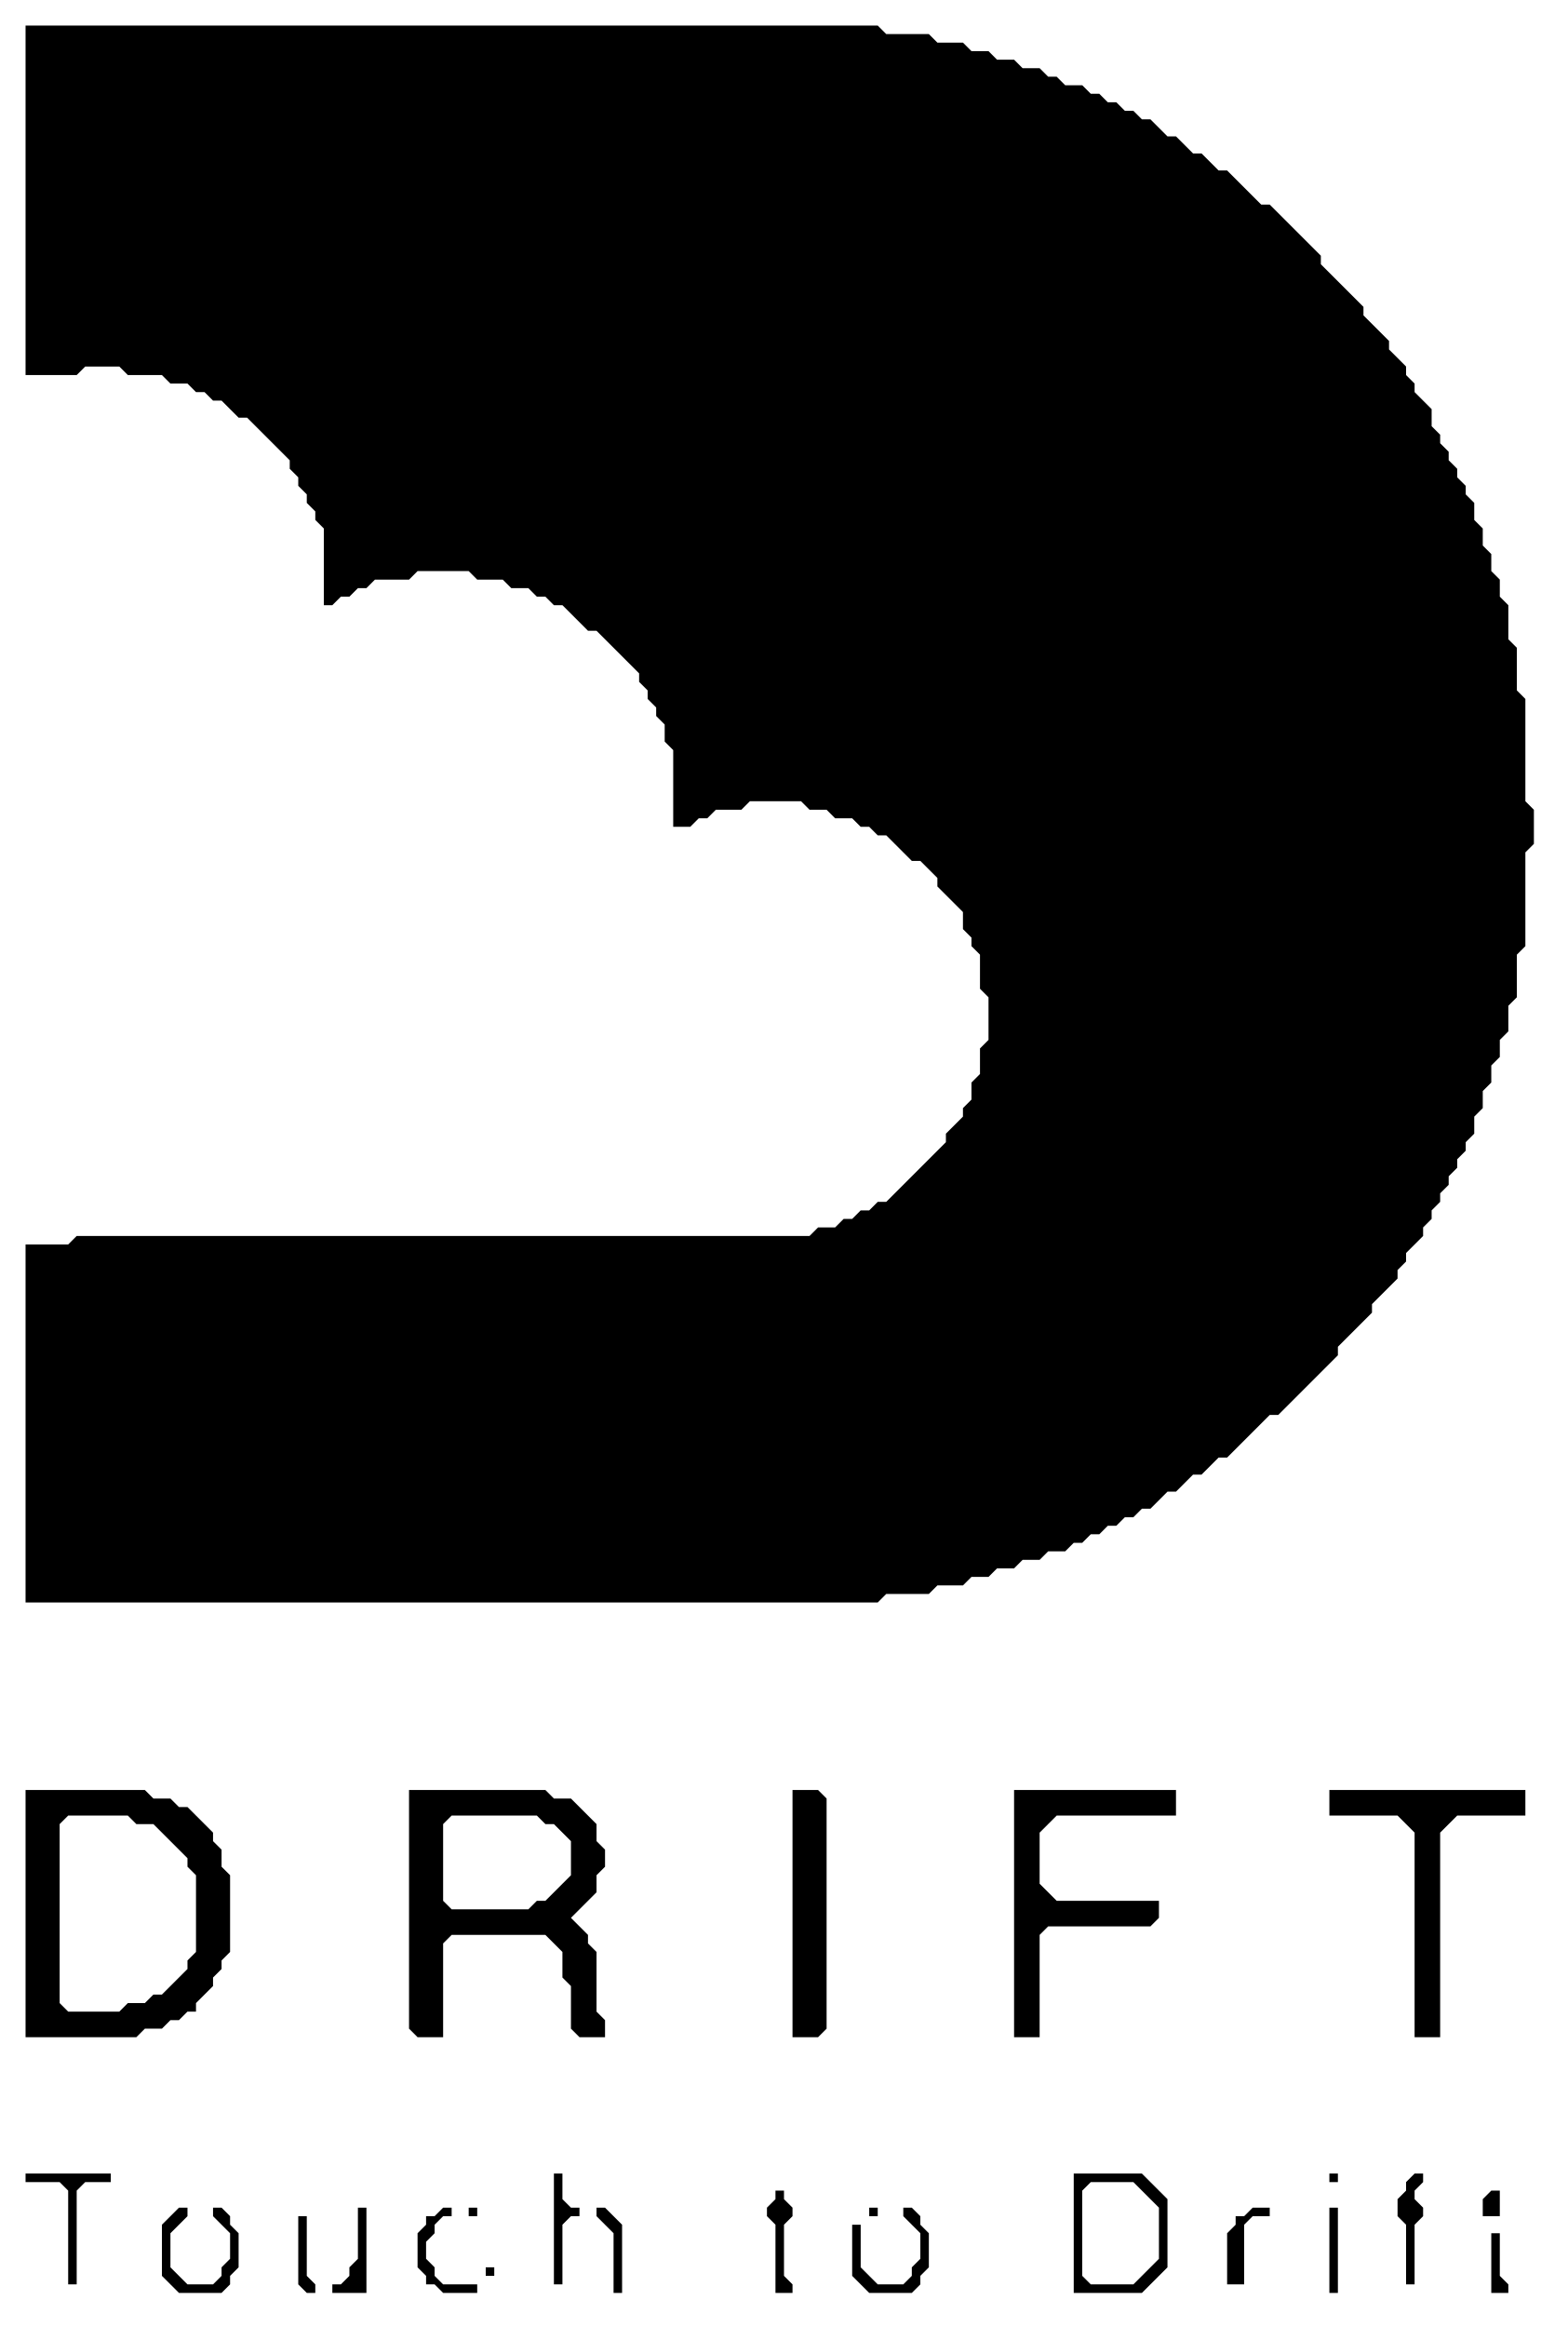
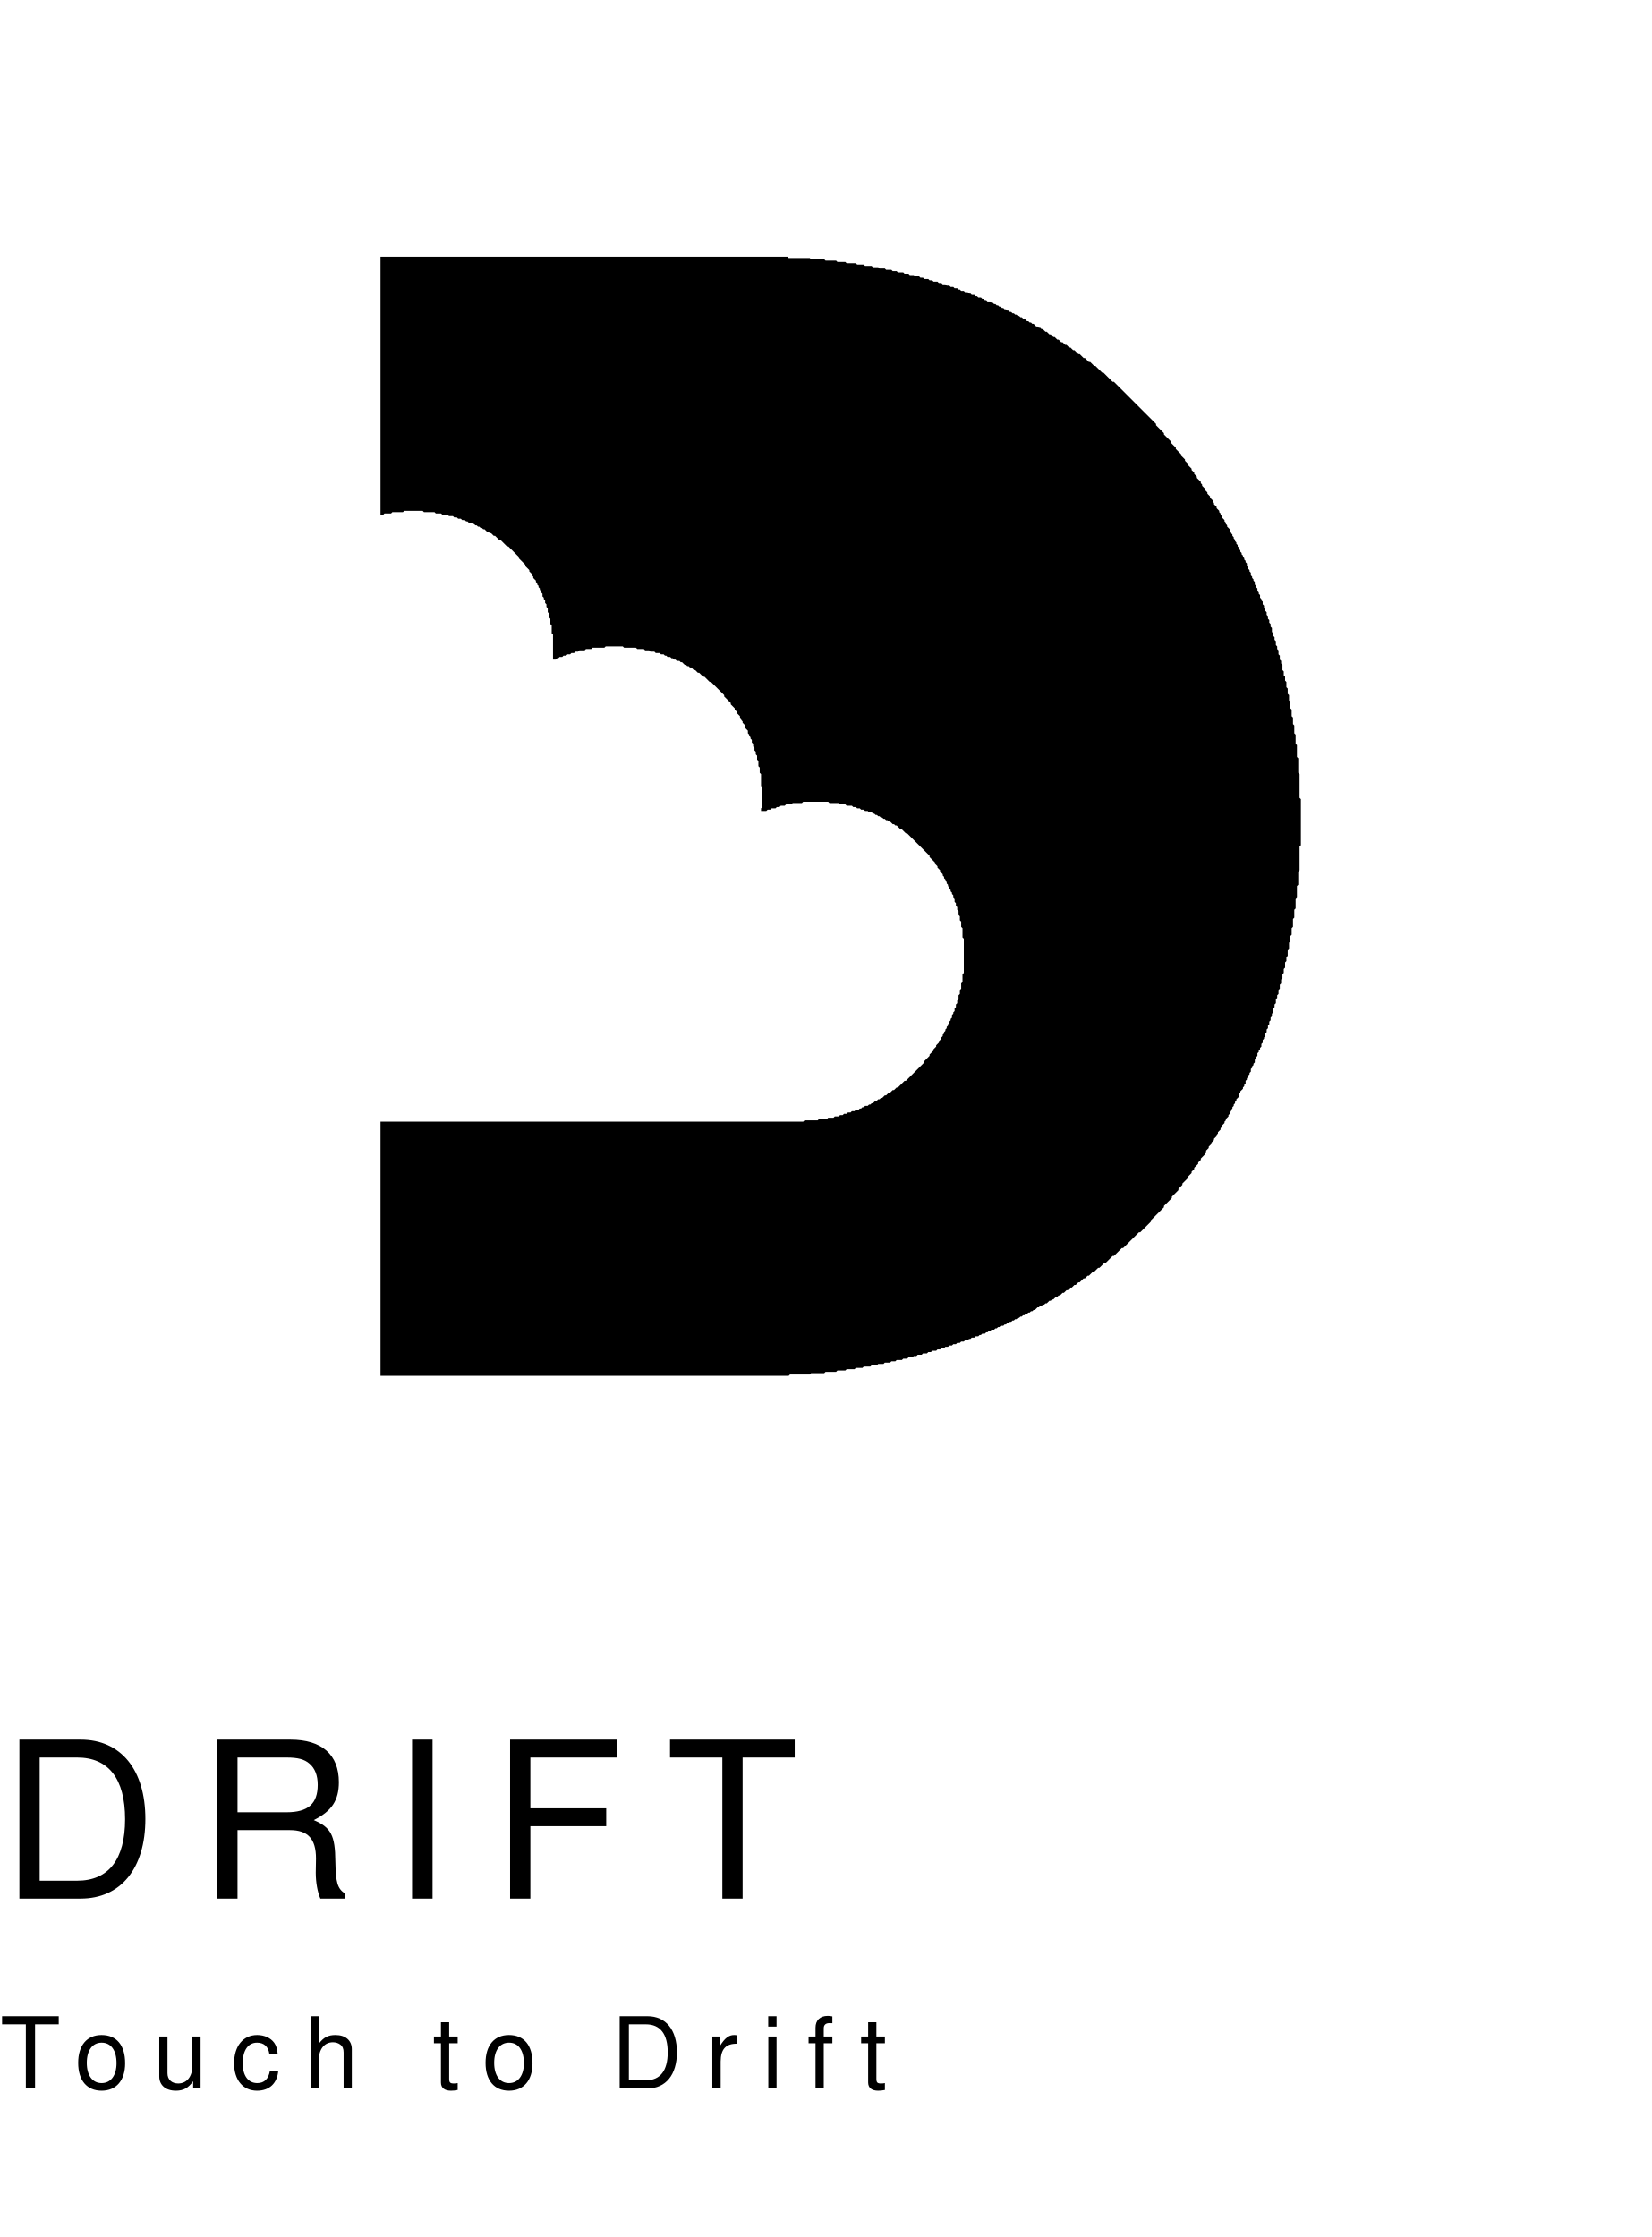
- <svg xmlns="http://www.w3.org/2000/svg" viewBox="0 0 184 273" preserveAspectRatio="xMidYMid meet">
-   <path d="M 175.00,262.00 L 175.00,269.00 L 177.00,269.00 L 177.00,268.00 L 176.00,267.00 L 176.00,262.00 Z M 35.00,260.00 L 35.00,268.00 L 36.00,269.00 L 37.00,269.00 L 37.00,268.00 L 36.00,267.00 L 36.00,260.00 Z M 156.00,259.00 L 156.00,269.00 L 157.00,269.00 L 157.00,259.00 Z M 147.00,259.00 L 146.00,260.00 L 145.00,260.00 L 145.00,261.00 L 144.00,262.00 L 144.00,268.00 L 146.00,268.00 L 146.00,261.00 L 147.00,260.00 L 149.00,260.00 L 149.00,259.00 Z M 102.00,259.00 L 102.00,260.00 L 101.00,261.00 L 100.00,261.00 L 100.00,267.00 L 102.00,269.00 L 107.00,269.00 L 108.00,268.00 L 108.00,267.00 L 109.00,266.00 L 109.00,262.00 L 108.00,261.00 L 108.00,260.00 L 107.00,259.00 L 106.00,259.00 L 106.00,260.00 L 108.00,262.00 L 108.00,265.00 L 107.00,266.00 L 107.00,267.00 L 106.00,268.00 L 103.00,268.00 L 101.00,266.00 L 101.00,261.00 L 102.00,260.00 L 103.00,260.00 L 103.00,259.00 Z M 70.00,259.00 L 70.00,260.00 L 72.00,262.00 L 72.00,269.00 L 73.00,269.00 L 73.00,261.00 L 71.00,259.00 Z M 55.00,259.00 L 55.00,260.00 L 56.00,260.00 L 56.00,259.00 Z M 52.00,259.00 L 51.00,260.00 L 50.00,260.00 L 50.00,261.00 L 49.00,262.00 L 49.00,266.00 L 50.00,267.00 L 50.00,268.00 L 51.00,268.00 L 52.00,269.00 L 56.00,269.00 L 56.00,268.00 L 57.00,267.00 L 58.00,267.00 L 58.00,266.00 L 57.00,266.00 L 57.00,267.00 L 56.00,268.00 L 52.00,268.00 L 51.00,267.00 L 51.00,266.00 L 50.00,265.00 L 50.00,263.00 L 51.00,262.00 L 51.00,261.00 L 52.00,260.00 L 53.00,260.00 L 53.00,259.00 Z M 42.00,259.00 L 42.00,265.00 L 41.00,266.00 L 41.00,267.00 L 40.00,268.00 L 39.00,268.00 L 39.00,269.00 L 43.00,269.00 L 43.00,259.00 Z M 21.00,259.00 L 19.00,261.00 L 19.00,267.00 L 21.00,269.00 L 26.00,269.00 L 27.00,268.00 L 27.00,267.00 L 28.00,266.00 L 28.00,262.00 L 27.00,261.00 L 27.00,260.00 L 26.00,259.00 L 25.00,259.00 L 25.00,260.00 L 27.00,262.00 L 27.00,265.00 L 26.00,266.00 L 26.00,267.00 L 25.00,268.00 L 22.00,268.00 L 20.00,266.00 L 20.00,262.00 L 22.00,260.00 L 22.00,259.00 Z M 175.00,257.00 L 174.00,258.00 L 174.00,260.00 L 176.00,260.00 L 176.00,257.00 Z M 91.00,257.00 L 91.00,258.00 L 90.00,259.00 L 90.00,260.00 L 91.00,261.00 L 91.00,269.00 L 93.00,269.00 L 93.00,268.00 L 92.00,267.00 L 92.00,261.00 L 93.00,260.00 L 93.00,259.00 L 92.00,258.00 L 92.00,257.00 Z M 166.00,255.00 L 165.00,256.00 L 165.00,257.00 L 164.00,258.00 L 164.00,260.00 L 165.00,261.00 L 165.00,268.00 L 166.00,268.00 L 166.00,261.00 L 167.00,260.00 L 167.00,259.00 L 166.00,258.00 L 166.00,257.00 L 167.00,256.00 L 167.00,255.00 Z M 156.00,255.00 L 156.00,256.00 L 157.00,256.00 L 157.00,255.00 Z M 126.00,255.00 L 126.00,269.00 L 134.00,269.00 L 137.00,266.00 L 137.00,258.00 L 134.00,255.00 Z M 127.00,257.00 L 128.00,256.00 L 133.00,256.00 L 136.00,259.00 L 136.00,265.00 L 133.00,268.00 L 128.00,268.00 L 127.00,267.00 Z M 65.00,255.00 L 65.00,268.00 L 66.00,268.00 L 66.00,261.00 L 67.00,260.00 L 68.00,260.00 L 68.00,259.00 L 67.00,259.00 L 66.00,258.00 L 66.00,255.00 Z M 3.00,255.00 L 3.00,256.00 L 7.00,256.00 L 8.00,257.00 L 8.00,268.00 L 9.00,268.00 L 9.00,257.00 L 10.00,256.00 L 13.00,256.00 L 13.00,255.00 Z M 156.00,210.00 L 156.00,213.00 L 164.00,213.00 L 166.00,215.00 L 166.00,239.00 L 169.00,239.00 L 169.00,215.00 L 171.00,213.00 L 179.00,213.00 L 179.00,210.00 Z M 119.00,210.00 L 119.00,239.00 L 122.00,239.00 L 122.00,227.00 L 123.00,226.00 L 135.00,226.00 L 136.00,225.00 L 136.00,223.00 L 124.00,223.00 L 122.00,221.00 L 122.00,215.00 L 124.00,213.00 L 138.00,213.00 L 138.00,210.00 Z M 93.00,210.00 L 93.00,239.00 L 96.00,239.00 L 97.00,238.00 L 97.00,211.00 L 96.00,210.00 Z M 48.00,210.00 L 48.00,238.00 L 49.00,239.00 L 52.00,239.00 L 52.00,228.00 L 53.00,227.00 L 64.00,227.00 L 66.00,229.00 L 66.00,232.00 L 67.00,233.00 L 67.00,238.00 L 68.00,239.00 L 71.00,239.00 L 71.00,237.00 L 70.00,236.00 L 70.00,229.00 L 69.00,228.00 L 69.00,227.00 L 67.00,225.00 L 70.00,222.00 L 70.00,220.00 L 71.00,219.00 L 71.00,217.00 L 70.00,216.00 L 70.00,214.00 L 67.00,211.00 L 65.00,211.00 L 64.00,210.00 Z M 52.00,214.00 L 53.00,213.00 L 63.00,213.00 L 64.00,214.00 L 65.00,214.00 L 67.00,216.00 L 67.00,220.00 L 64.00,223.00 L 63.00,223.00 L 62.00,224.00 L 53.00,224.00 L 52.00,223.00 Z M 3.00,210.00 L 3.00,239.00 L 16.00,239.00 L 17.00,238.00 L 19.00,238.00 L 20.00,237.00 L 21.00,237.00 L 22.00,236.00 L 23.00,236.00 L 23.00,235.00 L 25.00,233.00 L 25.00,232.00 L 26.00,231.00 L 26.00,230.00 L 27.00,229.00 L 27.00,220.00 L 26.00,219.00 L 26.00,217.00 L 25.00,216.00 L 25.00,215.00 L 22.00,212.00 L 21.00,212.00 L 20.00,211.00 L 18.00,211.00 L 17.00,210.00 Z M 7.00,214.00 L 8.00,213.00 L 15.00,213.00 L 16.00,214.00 L 18.00,214.00 L 22.00,218.00 L 22.00,219.00 L 23.00,220.00 L 23.00,229.00 L 22.00,230.00 L 22.00,231.00 L 19.00,234.00 L 18.00,234.00 L 17.00,235.00 L 15.00,235.00 L 14.00,236.00 L 8.00,236.00 L 7.00,235.00 Z M 3.00,3.00 L 3.00,44.00 L 9.00,44.00 L 10.00,43.00 L 14.00,43.00 L 15.00,44.00 L 19.00,44.00 L 20.00,45.00 L 22.00,45.00 L 23.00,46.00 L 24.00,46.00 L 25.00,47.00 L 26.00,47.00 L 28.00,49.00 L 29.00,49.00 L 34.00,54.00 L 34.00,55.00 L 35.00,56.00 L 35.00,57.00 L 36.00,58.00 L 36.00,59.00 L 37.00,60.00 L 37.00,61.00 L 38.00,62.00 L 38.00,71.00 L 39.00,71.00 L 40.00,70.00 L 41.00,70.00 L 42.00,69.00 L 43.00,69.00 L 44.00,68.00 L 48.00,68.00 L 49.00,67.00 L 55.00,67.00 L 56.00,68.00 L 59.00,68.00 L 60.00,69.00 L 62.00,69.00 L 63.00,70.00 L 64.00,70.00 L 65.00,71.00 L 66.00,71.00 L 69.00,74.00 L 70.00,74.00 L 75.00,79.00 L 75.00,80.00 L 76.00,81.00 L 76.00,82.00 L 77.00,83.00 L 77.00,84.00 L 78.00,85.00 L 78.00,87.00 L 79.00,88.00 L 79.00,97.00 L 81.00,97.00 L 82.00,96.00 L 83.00,96.00 L 84.00,95.00 L 87.00,95.00 L 88.00,94.00 L 94.00,94.00 L 95.00,95.00 L 97.00,95.00 L 98.00,96.00 L 100.00,96.00 L 101.00,97.00 L 102.00,97.00 L 103.00,98.00 L 104.00,98.00 L 107.00,101.00 L 108.00,101.00 L 110.00,103.00 L 110.00,104.00 L 113.00,107.00 L 113.00,109.00 L 114.00,110.00 L 114.00,111.00 L 115.00,112.00 L 115.00,116.00 L 116.00,117.00 L 116.00,122.00 L 115.00,123.00 L 115.00,126.00 L 114.00,127.00 L 114.00,129.00 L 113.00,130.00 L 113.00,131.00 L 111.00,133.00 L 111.00,134.00 L 104.00,141.00 L 103.00,141.00 L 102.00,142.00 L 101.00,142.00 L 100.00,143.00 L 99.00,143.00 L 98.00,144.00 L 96.00,144.00 L 95.00,145.00 L 9.00,145.00 L 8.00,146.00 L 3.00,146.00 L 3.00,188.00 L 103.00,188.00 L 104.00,187.00 L 109.00,187.00 L 110.00,186.00 L 113.00,186.00 L 114.00,185.00 L 116.00,185.00 L 117.00,184.00 L 119.00,184.00 L 120.00,183.00 L 122.00,183.00 L 123.00,182.00 L 125.00,182.00 L 126.00,181.00 L 127.00,181.00 L 128.00,180.00 L 129.00,180.00 L 130.00,179.00 L 131.00,179.00 L 132.00,178.00 L 133.00,178.00 L 134.00,177.00 L 135.00,177.00 L 137.00,175.00 L 138.00,175.00 L 140.00,173.00 L 141.00,173.00 L 143.00,171.00 L 144.00,171.00 L 149.00,166.00 L 150.00,166.00 L 157.00,159.00 L 157.00,158.00 L 161.00,154.00 L 161.00,153.00 L 164.00,150.00 L 164.00,149.00 L 165.00,148.00 L 165.00,147.00 L 167.00,145.00 L 167.00,144.00 L 168.00,143.00 L 168.00,142.00 L 169.00,141.00 L 169.00,140.00 L 170.00,139.00 L 170.00,138.00 L 171.00,137.00 L 171.00,136.00 L 172.00,135.00 L 172.00,134.00 L 173.00,133.00 L 173.00,131.00 L 174.00,130.00 L 174.00,128.00 L 175.00,127.00 L 175.00,125.00 L 176.00,124.00 L 176.00,122.00 L 177.00,121.00 L 177.00,118.00 L 178.00,117.00 L 178.00,112.00 L 179.00,111.00 L 179.00,100.00 L 180.00,99.00 L 180.00,95.00 L 179.00,94.00 L 179.00,82.00 L 178.00,81.00 L 178.00,76.00 L 177.00,75.00 L 177.00,71.00 L 176.00,70.00 L 176.00,68.00 L 175.00,67.00 L 175.00,65.00 L 174.00,64.00 L 174.00,62.00 L 173.00,61.00 L 173.00,59.00 L 172.00,58.00 L 172.00,57.00 L 171.00,56.00 L 171.00,55.00 L 170.00,54.00 L 170.00,53.00 L 169.00,52.00 L 169.00,51.00 L 168.00,50.00 L 168.00,48.00 L 166.00,46.00 L 166.00,45.00 L 165.00,44.00 L 165.00,43.00 L 163.00,41.00 L 163.00,40.00 L 160.00,37.00 L 160.00,36.00 L 155.00,31.00 L 155.00,30.00 L 149.00,24.00 L 148.00,24.00 L 144.00,20.00 L 143.00,20.00 L 141.00,18.00 L 140.00,18.00 L 138.00,16.00 L 137.00,16.00 L 135.00,14.00 L 134.00,14.00 L 133.00,13.00 L 132.00,13.00 L 131.00,12.00 L 130.00,12.00 L 129.00,11.00 L 128.00,11.00 L 127.00,10.00 L 125.00,10.00 L 124.00,9.00 L 123.00,9.00 L 122.00,8.00 L 120.00,8.00 L 119.00,7.00 L 117.00,7.00 L 116.00,6.00 L 114.00,6.00 L 113.00,5.00 L 110.00,5.00 L 109.00,4.00 L 104.00,4.00 L 103.00,3.00 Z" fill="#000" fill-rule="evenodd" />
+ <svg xmlns="http://www.w3.org/2000/svg" viewBox="0 0 1000 1355" preserveAspectRatio="xMidYMid meet">
+   <g transform="scale(0.7974482) translate(-0,-0)">
+     <path d="M 289.00,195.00 L 289.00,391.00 L 291.00,391.00 L 292.00,390.00 L 297.00,390.00 L 298.00,389.00 L 306.00,389.00 L 307.00,388.00 L 321.00,388.00 L 322.00,389.00 L 330.00,389.00 L 331.00,390.00 L 335.00,390.00 L 336.00,391.00 L 340.00,391.00 L 341.00,392.00 L 344.00,392.00 L 345.00,393.00 L 347.00,393.00 L 348.00,394.00 L 350.00,394.00 L 351.00,395.00 L 353.00,395.00 L 354.00,396.00 L 355.00,396.00 L 356.00,397.00 L 358.00,397.00 L 359.00,398.00 L 360.00,398.00 L 361.00,399.00 L 362.00,399.00 L 363.00,400.00 L 364.00,400.00 L 365.00,401.00 L 366.00,401.00 L 367.00,402.00 L 368.00,402.00 L 370.00,404.00 L 371.00,404.00 L 372.00,405.00 L 373.00,405.00 L 375.00,407.00 L 376.00,407.00 L 379.00,410.00 L 380.00,410.00 L 385.00,415.00 L 386.00,415.00 L 394.00,423.00 L 394.00,424.00 L 399.00,429.00 L 399.00,430.00 L 402.00,433.00 L 402.00,434.00 L 404.00,436.00 L 404.00,437.00 L 405.00,438.00 L 405.00,439.00 L 407.00,441.00 L 407.00,442.00 L 408.00,443.00 L 408.00,444.00 L 409.00,445.00 L 409.00,446.00 L 410.00,447.00 L 410.00,448.00 L 411.00,449.00 L 411.00,450.00 L 412.00,451.00 L 412.00,453.00 L 413.00,454.00 L 413.00,455.00 L 414.00,456.00 L 414.00,458.00 L 415.00,459.00 L 415.00,461.00 L 416.00,462.00 L 416.00,465.00 L 417.00,466.00 L 417.00,469.00 L 418.00,470.00 L 418.00,474.00 L 419.00,475.00 L 419.00,481.00 L 420.00,482.00 L 420.00,501.00 L 422.00,501.00 L 423.00,500.00 L 424.00,500.00 L 425.00,499.00 L 427.00,499.00 L 428.00,498.00 L 430.00,498.00 L 431.00,497.00 L 433.00,497.00 L 434.00,496.00 L 436.00,496.00 L 437.00,495.00 L 439.00,495.00 L 440.00,494.00 L 444.00,494.00 L 445.00,493.00 L 449.00,493.00 L 450.00,492.00 L 459.00,492.00 L 460.00,491.00 L 473.00,491.00 L 474.00,492.00 L 483.00,492.00 L 484.00,493.00 L 489.00,493.00 L 490.00,494.00 L 493.00,494.00 L 494.00,495.00 L 497.00,495.00 L 498.00,496.00 L 501.00,496.00 L 502.00,497.00 L 504.00,497.00 L 505.00,498.00 L 506.00,498.00 L 507.00,499.00 L 509.00,499.00 L 510.00,500.00 L 511.00,500.00 L 512.00,501.00 L 513.00,501.00 L 514.00,502.00 L 516.00,502.00 L 517.00,503.00 L 518.00,503.00 L 520.00,505.00 L 521.00,505.00 L 522.00,506.00 L 523.00,506.00 L 524.00,507.00 L 525.00,507.00 L 527.00,509.00 L 528.00,509.00 L 530.00,511.00 L 531.00,511.00 L 534.00,514.00 L 535.00,514.00 L 539.00,518.00 L 540.00,518.00 L 550.00,528.00 L 550.00,529.00 L 555.00,534.00 L 555.00,535.00 L 558.00,538.00 L 558.00,539.00 L 560.00,541.00 L 560.00,542.00 L 562.00,544.00 L 562.00,545.00 L 563.00,546.00 L 563.00,547.00 L 564.00,548.00 L 564.00,549.00 L 566.00,551.00 L 566.00,553.00 L 568.00,555.00 L 568.00,557.00 L 569.00,558.00 L 569.00,559.00 L 570.00,560.00 L 570.00,561.00 L 571.00,562.00 L 571.00,564.00 L 572.00,565.00 L 572.00,567.00 L 573.00,568.00 L 573.00,570.00 L 574.00,571.00 L 574.00,573.00 L 575.00,574.00 L 575.00,577.00 L 576.00,578.00 L 576.00,582.00 L 577.00,583.00 L 577.00,587.00 L 578.00,588.00 L 578.00,597.00 L 579.00,598.00 L 579.00,613.00 L 578.00,614.00 L 578.00,616.00 L 582.00,616.00 L 583.00,615.00 L 585.00,615.00 L 586.00,614.00 L 589.00,614.00 L 590.00,613.00 L 592.00,613.00 L 593.00,612.00 L 596.00,612.00 L 597.00,611.00 L 601.00,611.00 L 602.00,610.00 L 609.00,610.00 L 610.00,609.00 L 629.00,609.00 L 630.00,610.00 L 637.00,610.00 L 638.00,611.00 L 642.00,611.00 L 643.00,612.00 L 647.00,612.00 L 648.00,613.00 L 650.00,613.00 L 651.00,614.00 L 653.00,614.00 L 654.00,615.00 L 656.00,615.00 L 657.00,616.00 L 659.00,616.00 L 660.00,617.00 L 662.00,617.00 L 663.00,618.00 L 664.00,618.00 L 665.00,619.00 L 666.00,619.00 L 667.00,620.00 L 668.00,620.00 L 669.00,621.00 L 670.00,621.00 L 671.00,622.00 L 672.00,622.00 L 673.00,623.00 L 674.00,623.00 L 675.00,624.00 L 676.00,624.00 L 678.00,626.00 L 679.00,626.00 L 680.00,627.00 L 681.00,627.00 L 684.00,630.00 L 685.00,630.00 L 688.00,633.00 L 689.00,633.00 L 706.00,650.00 L 706.00,651.00 L 710.00,655.00 L 710.00,656.00 L 712.00,658.00 L 712.00,659.00 L 714.00,661.00 L 714.00,662.00 L 716.00,664.00 L 716.00,665.00 L 717.00,666.00 L 717.00,667.00 L 718.00,668.00 L 718.00,669.00 L 719.00,670.00 L 719.00,671.00 L 720.00,672.00 L 720.00,673.00 L 721.00,674.00 L 721.00,675.00 L 722.00,676.00 L 722.00,677.00 L 723.00,678.00 L 723.00,679.00 L 724.00,680.00 L 724.00,682.00 L 725.00,683.00 L 725.00,685.00 L 726.00,686.00 L 726.00,688.00 L 727.00,689.00 L 727.00,691.00 L 728.00,692.00 L 728.00,695.00 L 729.00,696.00 L 729.00,699.00 L 730.00,700.00 L 730.00,704.00 L 731.00,705.00 L 731.00,712.00 L 732.00,713.00 L 732.00,739.00 L 731.00,740.00 L 731.00,746.00 L 730.00,747.00 L 730.00,751.00 L 729.00,752.00 L 729.00,755.00 L 728.00,756.00 L 728.00,759.00 L 727.00,760.00 L 727.00,762.00 L 726.00,763.00 L 726.00,765.00 L 725.00,766.00 L 725.00,768.00 L 724.00,769.00 L 724.00,770.00 L 723.00,771.00 L 723.00,773.00 L 722.00,774.00 L 722.00,775.00 L 721.00,776.00 L 721.00,777.00 L 720.00,778.00 L 720.00,779.00 L 719.00,780.00 L 719.00,781.00 L 718.00,782.00 L 718.00,783.00 L 717.00,784.00 L 717.00,785.00 L 716.00,786.00 L 716.00,787.00 L 715.00,788.00 L 715.00,789.00 L 713.00,791.00 L 713.00,792.00 L 711.00,794.00 L 711.00,795.00 L 709.00,797.00 L 709.00,798.00 L 706.00,801.00 L 706.00,802.00 L 702.00,806.00 L 702.00,807.00 L 688.00,821.00 L 687.00,821.00 L 682.00,826.00 L 681.00,826.00 L 679.00,828.00 L 678.00,828.00 L 676.00,830.00 L 675.00,830.00 L 673.00,832.00 L 672.00,832.00 L 670.00,834.00 L 669.00,834.00 L 668.00,835.00 L 667.00,835.00 L 666.00,836.00 L 665.00,836.00 L 663.00,838.00 L 662.00,838.00 L 661.00,839.00 L 660.00,839.00 L 659.00,840.00 L 657.00,840.00 L 656.00,841.00 L 655.00,841.00 L 654.00,842.00 L 653.00,842.00 L 652.00,843.00 L 650.00,843.00 L 649.00,844.00 L 647.00,844.00 L 646.00,845.00 L 644.00,845.00 L 643.00,846.00 L 641.00,846.00 L 640.00,847.00 L 638.00,847.00 L 637.00,848.00 L 634.00,848.00 L 633.00,849.00 L 629.00,849.00 L 628.00,850.00 L 622.00,850.00 L 621.00,851.00 L 611.00,851.00 L 610.00,852.00 L 289.00,852.00 L 289.00,1045.00 L 599.00,1045.00 L 600.00,1044.00 L 615.00,1044.00 L 616.00,1043.00 L 626.00,1043.00 L 627.00,1042.00 L 635.00,1042.00 L 636.00,1041.00 L 642.00,1041.00 L 643.00,1040.00 L 649.00,1040.00 L 650.00,1039.00 L 655.00,1039.00 L 656.00,1038.00 L 661.00,1038.00 L 662.00,1037.00 L 666.00,1037.00 L 667.00,1036.00 L 671.00,1036.00 L 672.00,1035.00 L 676.00,1035.00 L 677.00,1034.00 L 680.00,1034.00 L 681.00,1033.00 L 685.00,1033.00 L 686.00,1032.00 L 689.00,1032.00 L 690.00,1031.00 L 693.00,1031.00 L 694.00,1030.00 L 696.00,1030.00 L 697.00,1029.00 L 700.00,1029.00 L 701.00,1028.00 L 704.00,1028.00 L 705.00,1027.00 L 707.00,1027.00 L 708.00,1026.00 L 711.00,1026.00 L 712.00,1025.00 L 714.00,1025.00 L 715.00,1024.00 L 717.00,1024.00 L 718.00,1023.00 L 720.00,1023.00 L 721.00,1022.00 L 723.00,1022.00 L 724.00,1021.00 L 726.00,1021.00 L 727.00,1020.00 L 729.00,1020.00 L 730.00,1019.00 L 732.00,1019.00 L 733.00,1018.00 L 735.00,1018.00 L 736.00,1017.00 L 737.00,1017.00 L 738.00,1016.00 L 740.00,1016.00 L 741.00,1015.00 L 743.00,1015.00 L 744.00,1014.00 L 745.00,1014.00 L 746.00,1013.00 L 748.00,1013.00 L 749.00,1012.00 L 750.00,1012.00 L 751.00,1011.00 L 752.00,1011.00 L 753.00,1010.00 L 755.00,1010.00 L 756.00,1009.00 L 757.00,1009.00 L 758.00,1008.00 L 759.00,1008.00 L 760.00,1007.00 L 762.00,1007.00 L 763.00,1006.00 L 764.00,1006.00 L 765.00,1005.00 L 766.00,1005.00 L 767.00,1004.00 L 768.00,1004.00 L 769.00,1003.00 L 770.00,1003.00 L 771.00,1002.00 L 772.00,1002.00 L 773.00,1001.00 L 774.00,1001.00 L 775.00,1000.00 L 776.00,1000.00 L 777.00,999.00 L 778.00,999.00 L 779.00,998.00 L 780.00,998.00 L 781.00,997.00 L 782.00,997.00 L 783.00,996.00 L 784.00,996.00 L 785.00,995.00 L 786.00,995.00 L 788.00,993.00 L 789.00,993.00 L 790.00,992.00 L 791.00,992.00 L 792.00,991.00 L 793.00,991.00 L 794.00,990.00 L 795.00,990.00 L 797.00,988.00 L 798.00,988.00 L 799.00,987.00 L 800.00,987.00 L 802.00,985.00 L 803.00,985.00 L 804.00,984.00 L 805.00,984.00 L 807.00,982.00 L 808.00,982.00 L 810.00,980.00 L 811.00,980.00 L 813.00,978.00 L 814.00,978.00 L 816.00,976.00 L 817.00,976.00 L 819.00,974.00 L 820.00,974.00 L 823.00,971.00 L 824.00,971.00 L 826.00,969.00 L 827.00,969.00 L 830.00,966.00 L 831.00,966.00 L 834.00,963.00 L 835.00,963.00 L 839.00,959.00 L 840.00,959.00 L 845.00,954.00 L 846.00,954.00 L 852.00,948.00 L 853.00,948.00 L 865.00,936.00 L 866.00,936.00 L 874.00,928.00 L 874.00,927.00 L 884.00,917.00 L 884.00,916.00 L 890.00,910.00 L 890.00,909.00 L 895.00,904.00 L 895.00,903.00 L 898.00,900.00 L 898.00,899.00 L 902.00,895.00 L 902.00,894.00 L 905.00,891.00 L 905.00,890.00 L 907.00,888.00 L 907.00,887.00 L 910.00,884.00 L 910.00,883.00 L 912.00,881.00 L 912.00,880.00 L 915.00,877.00 L 915.00,876.00 L 916.00,875.00 L 916.00,874.00 L 918.00,872.00 L 918.00,871.00 L 920.00,869.00 L 920.00,868.00 L 922.00,866.00 L 922.00,865.00 L 924.00,863.00 L 924.00,862.00 L 925.00,861.00 L 925.00,860.00 L 927.00,858.00 L 927.00,857.00 L 928.00,856.00 L 928.00,855.00 L 930.00,853.00 L 930.00,852.00 L 931.00,851.00 L 931.00,850.00 L 933.00,848.00 L 933.00,847.00 L 934.00,846.00 L 934.00,845.00 L 935.00,844.00 L 935.00,843.00 L 936.00,842.00 L 936.00,841.00 L 937.00,840.00 L 937.00,839.00 L 938.00,838.00 L 938.00,837.00 L 939.00,836.00 L 939.00,835.00 L 941.00,833.00 L 941.00,831.00 L 942.00,830.00 L 942.00,829.00 L 944.00,827.00 L 944.00,826.00 L 945.00,825.00 L 945.00,824.00 L 946.00,823.00 L 946.00,821.00 L 947.00,820.00 L 947.00,819.00 L 948.00,818.00 L 948.00,817.00 L 949.00,816.00 L 949.00,815.00 L 950.00,814.00 L 950.00,812.00 L 951.00,811.00 L 951.00,810.00 L 952.00,809.00 L 952.00,808.00 L 953.00,807.00 L 953.00,805.00 L 954.00,804.00 L 954.00,803.00 L 955.00,802.00 L 955.00,800.00 L 956.00,799.00 L 956.00,798.00 L 957.00,797.00 L 957.00,796.00 L 958.00,795.00 L 958.00,793.00 L 959.00,792.00 L 959.00,790.00 L 960.00,789.00 L 960.00,788.00 L 961.00,787.00 L 961.00,785.00 L 962.00,784.00 L 962.00,782.00 L 963.00,781.00 L 963.00,779.00 L 964.00,778.00 L 964.00,776.00 L 965.00,775.00 L 965.00,773.00 L 966.00,772.00 L 966.00,770.00 L 967.00,769.00 L 967.00,766.00 L 968.00,765.00 L 968.00,763.00 L 969.00,762.00 L 969.00,759.00 L 970.00,758.00 L 970.00,756.00 L 971.00,755.00 L 971.00,752.00 L 972.00,751.00 L 972.00,748.00 L 973.00,747.00 L 973.00,744.00 L 974.00,743.00 L 974.00,740.00 L 975.00,739.00 L 975.00,736.00 L 976.00,735.00 L 976.00,731.00 L 977.00,730.00 L 977.00,727.00 L 978.00,726.00 L 978.00,722.00 L 979.00,721.00 L 979.00,716.00 L 980.00,715.00 L 980.00,711.00 L 981.00,710.00 L 981.00,705.00 L 982.00,704.00 L 982.00,698.00 L 983.00,697.00 L 983.00,691.00 L 984.00,690.00 L 984.00,683.00 L 985.00,682.00 L 985.00,673.00 L 986.00,672.00 L 986.00,662.00 L 987.00,661.00 L 987.00,643.00 L 988.00,642.00 L 988.00,607.00 L 987.00,606.00 L 987.00,588.00 L 986.00,587.00 L 986.00,576.00 L 985.00,575.00 L 985.00,566.00 L 984.00,565.00 L 984.00,558.00 L 983.00,557.00 L 983.00,551.00 L 982.00,550.00 L 982.00,545.00 L 981.00,544.00 L 981.00,539.00 L 980.00,538.00 L 980.00,533.00 L 979.00,532.00 L 979.00,528.00 L 978.00,527.00 L 978.00,523.00 L 977.00,522.00 L 977.00,518.00 L 976.00,517.00 L 976.00,514.00 L 975.00,513.00 L 975.00,510.00 L 974.00,509.00 L 974.00,505.00 L 973.00,504.00 L 973.00,502.00 L 972.00,501.00 L 972.00,498.00 L 971.00,497.00 L 971.00,494.00 L 970.00,493.00 L 970.00,491.00 L 969.00,490.00 L 969.00,487.00 L 968.00,486.00 L 968.00,484.00 L 967.00,483.00 L 967.00,481.00 L 966.00,480.00 L 966.00,477.00 L 965.00,476.00 L 965.00,474.00 L 964.00,473.00 L 964.00,471.00 L 963.00,470.00 L 963.00,468.00 L 962.00,467.00 L 962.00,465.00 L 961.00,464.00 L 961.00,463.00 L 960.00,462.00 L 960.00,460.00 L 959.00,459.00 L 959.00,457.00 L 958.00,456.00 L 958.00,455.00 L 957.00,454.00 L 957.00,452.00 L 956.00,451.00 L 956.00,450.00 L 955.00,449.00 L 955.00,447.00 L 954.00,446.00 L 954.00,445.00 L 953.00,444.00 L 953.00,442.00 L 952.00,441.00 L 952.00,440.00 L 951.00,439.00 L 951.00,438.00 L 950.00,437.00 L 950.00,435.00 L 949.00,434.00 L 949.00,433.00 L 948.00,432.00 L 948.00,431.00 L 947.00,430.00 L 947.00,428.00 L 946.00,427.00 L 946.00,426.00 L 945.00,425.00 L 945.00,424.00 L 944.00,423.00 L 944.00,422.00 L 943.00,421.00 L 943.00,420.00 L 942.00,419.00 L 942.00,418.00 L 941.00,417.00 L 941.00,416.00 L 940.00,415.00 L 940.00,414.00 L 939.00,413.00 L 939.00,412.00 L 938.00,411.00 L 938.00,410.00 L 937.00,409.00 L 937.00,408.00 L 936.00,407.00 L 936.00,406.00 L 935.00,405.00 L 935.00,404.00 L 934.00,403.00 L 934.00,402.00 L 932.00,400.00 L 932.00,399.00 L 931.00,398.00 L 931.00,397.00 L 930.00,396.00 L 930.00,395.00 L 928.00,393.00 L 928.00,392.00 L 927.00,391.00 L 927.00,390.00 L 926.00,389.00 L 926.00,388.00 L 924.00,386.00 L 924.00,385.00 L 922.00,383.00 L 922.00,382.00 L 921.00,381.00 L 921.00,380.00 L 919.00,378.00 L 919.00,377.00 L 917.00,375.00 L 917.00,374.00 L 915.00,372.00 L 915.00,371.00 L 913.00,369.00 L 913.00,368.00 L 912.00,367.00 L 912.00,366.00 L 909.00,363.00 L 909.00,362.00 L 907.00,360.00 L 907.00,359.00 L 905.00,357.00 L 905.00,356.00 L 902.00,353.00 L 902.00,352.00 L 900.00,350.00 L 900.00,349.00 L 897.00,346.00 L 897.00,345.00 L 893.00,341.00 L 893.00,340.00 L 889.00,336.00 L 889.00,335.00 L 884.00,330.00 L 884.00,329.00 L 878.00,323.00 L 878.00,322.00 L 846.00,290.00 L 845.00,290.00 L 838.00,283.00 L 837.00,283.00 L 832.00,278.00 L 831.00,278.00 L 828.00,275.00 L 827.00,275.00 L 824.00,272.00 L 823.00,272.00 L 820.00,269.00 L 819.00,269.00 L 816.00,266.00 L 815.00,266.00 L 813.00,264.00 L 812.00,264.00 L 810.00,262.00 L 809.00,262.00 L 807.00,260.00 L 806.00,260.00 L 804.00,258.00 L 803.00,258.00 L 801.00,256.00 L 800.00,256.00 L 798.00,254.00 L 797.00,254.00 L 795.00,252.00 L 794.00,252.00 L 792.00,250.00 L 791.00,250.00 L 790.00,249.00 L 789.00,249.00 L 788.00,248.00 L 787.00,248.00 L 785.00,246.00 L 784.00,246.00 L 783.00,245.00 L 782.00,245.00 L 781.00,244.00 L 780.00,244.00 L 778.00,242.00 L 777.00,242.00 L 776.00,241.00 L 775.00,241.00 L 774.00,240.00 L 773.00,240.00 L 772.00,239.00 L 771.00,239.00 L 770.00,238.00 L 769.00,238.00 L 768.00,237.00 L 767.00,237.00 L 766.00,236.00 L 765.00,236.00 L 764.00,235.00 L 763.00,235.00 L 762.00,234.00 L 761.00,234.00 L 760.00,233.00 L 759.00,233.00 L 758.00,232.00 L 757.00,232.00 L 756.00,231.00 L 755.00,231.00 L 754.00,230.00 L 753.00,230.00 L 752.00,229.00 L 750.00,229.00 L 749.00,228.00 L 748.00,228.00 L 747.00,227.00 L 746.00,227.00 L 745.00,226.00 L 743.00,226.00 L 742.00,225.00 L 741.00,225.00 L 740.00,224.00 L 738.00,224.00 L 737.00,223.00 L 736.00,223.00 L 735.00,222.00 L 733.00,222.00 L 732.00,221.00 L 730.00,221.00 L 729.00,220.00 L 728.00,220.00 L 727.00,219.00 L 725.00,219.00 L 724.00,218.00 L 722.00,218.00 L 721.00,217.00 L 719.00,217.00 L 718.00,216.00 L 716.00,216.00 L 715.00,215.00 L 713.00,215.00 L 712.00,214.00 L 709.00,214.00 L 708.00,213.00 L 706.00,213.00 L 705.00,212.00 L 702.00,212.00 L 701.00,211.00 L 699.00,211.00 L 698.00,210.00 L 695.00,210.00 L 694.00,209.00 L 691.00,209.00 L 690.00,208.00 L 687.00,208.00 L 686.00,207.00 L 682.00,207.00 L 681.00,206.00 L 678.00,206.00 L 677.00,205.00 L 673.00,205.00 L 672.00,204.00 L 668.00,204.00 L 667.00,203.00 L 663.00,203.00 L 662.00,202.00 L 657.00,202.00 L 656.00,201.00 L 651.00,201.00 L 650.00,200.00 L 643.00,200.00 L 642.00,199.00 L 636.00,199.00 L 635.00,198.00 L 627.00,198.00 L 626.00,197.00 L 616.00,197.00 L 615.00,196.00 L 599.00,196.00 L 598.00,195.00 Z" fill="#000" />
+   </g>
+   <text x="0" y="1150" fill="#000" font-family="-apple-system,BlinkMacSystemFont,'Helvetica Neue',Helvetica,Arial,sans-serif" font-size="132" font-weight="400" letter-spacing="24" textLength="915" lengthAdjust="spacingAndGlyphs">DRIFT</text>
+   <text x="0" y="1265" fill="#000" font-family="-apple-system,BlinkMacSystemFont,'Helvetica Neue',Helvetica,Arial,sans-serif" font-size="60" font-weight="400" letter-spacing="14" textLength="915" lengthAdjust="spacingAndGlyphs">Touch to Drift</text>
</svg>
